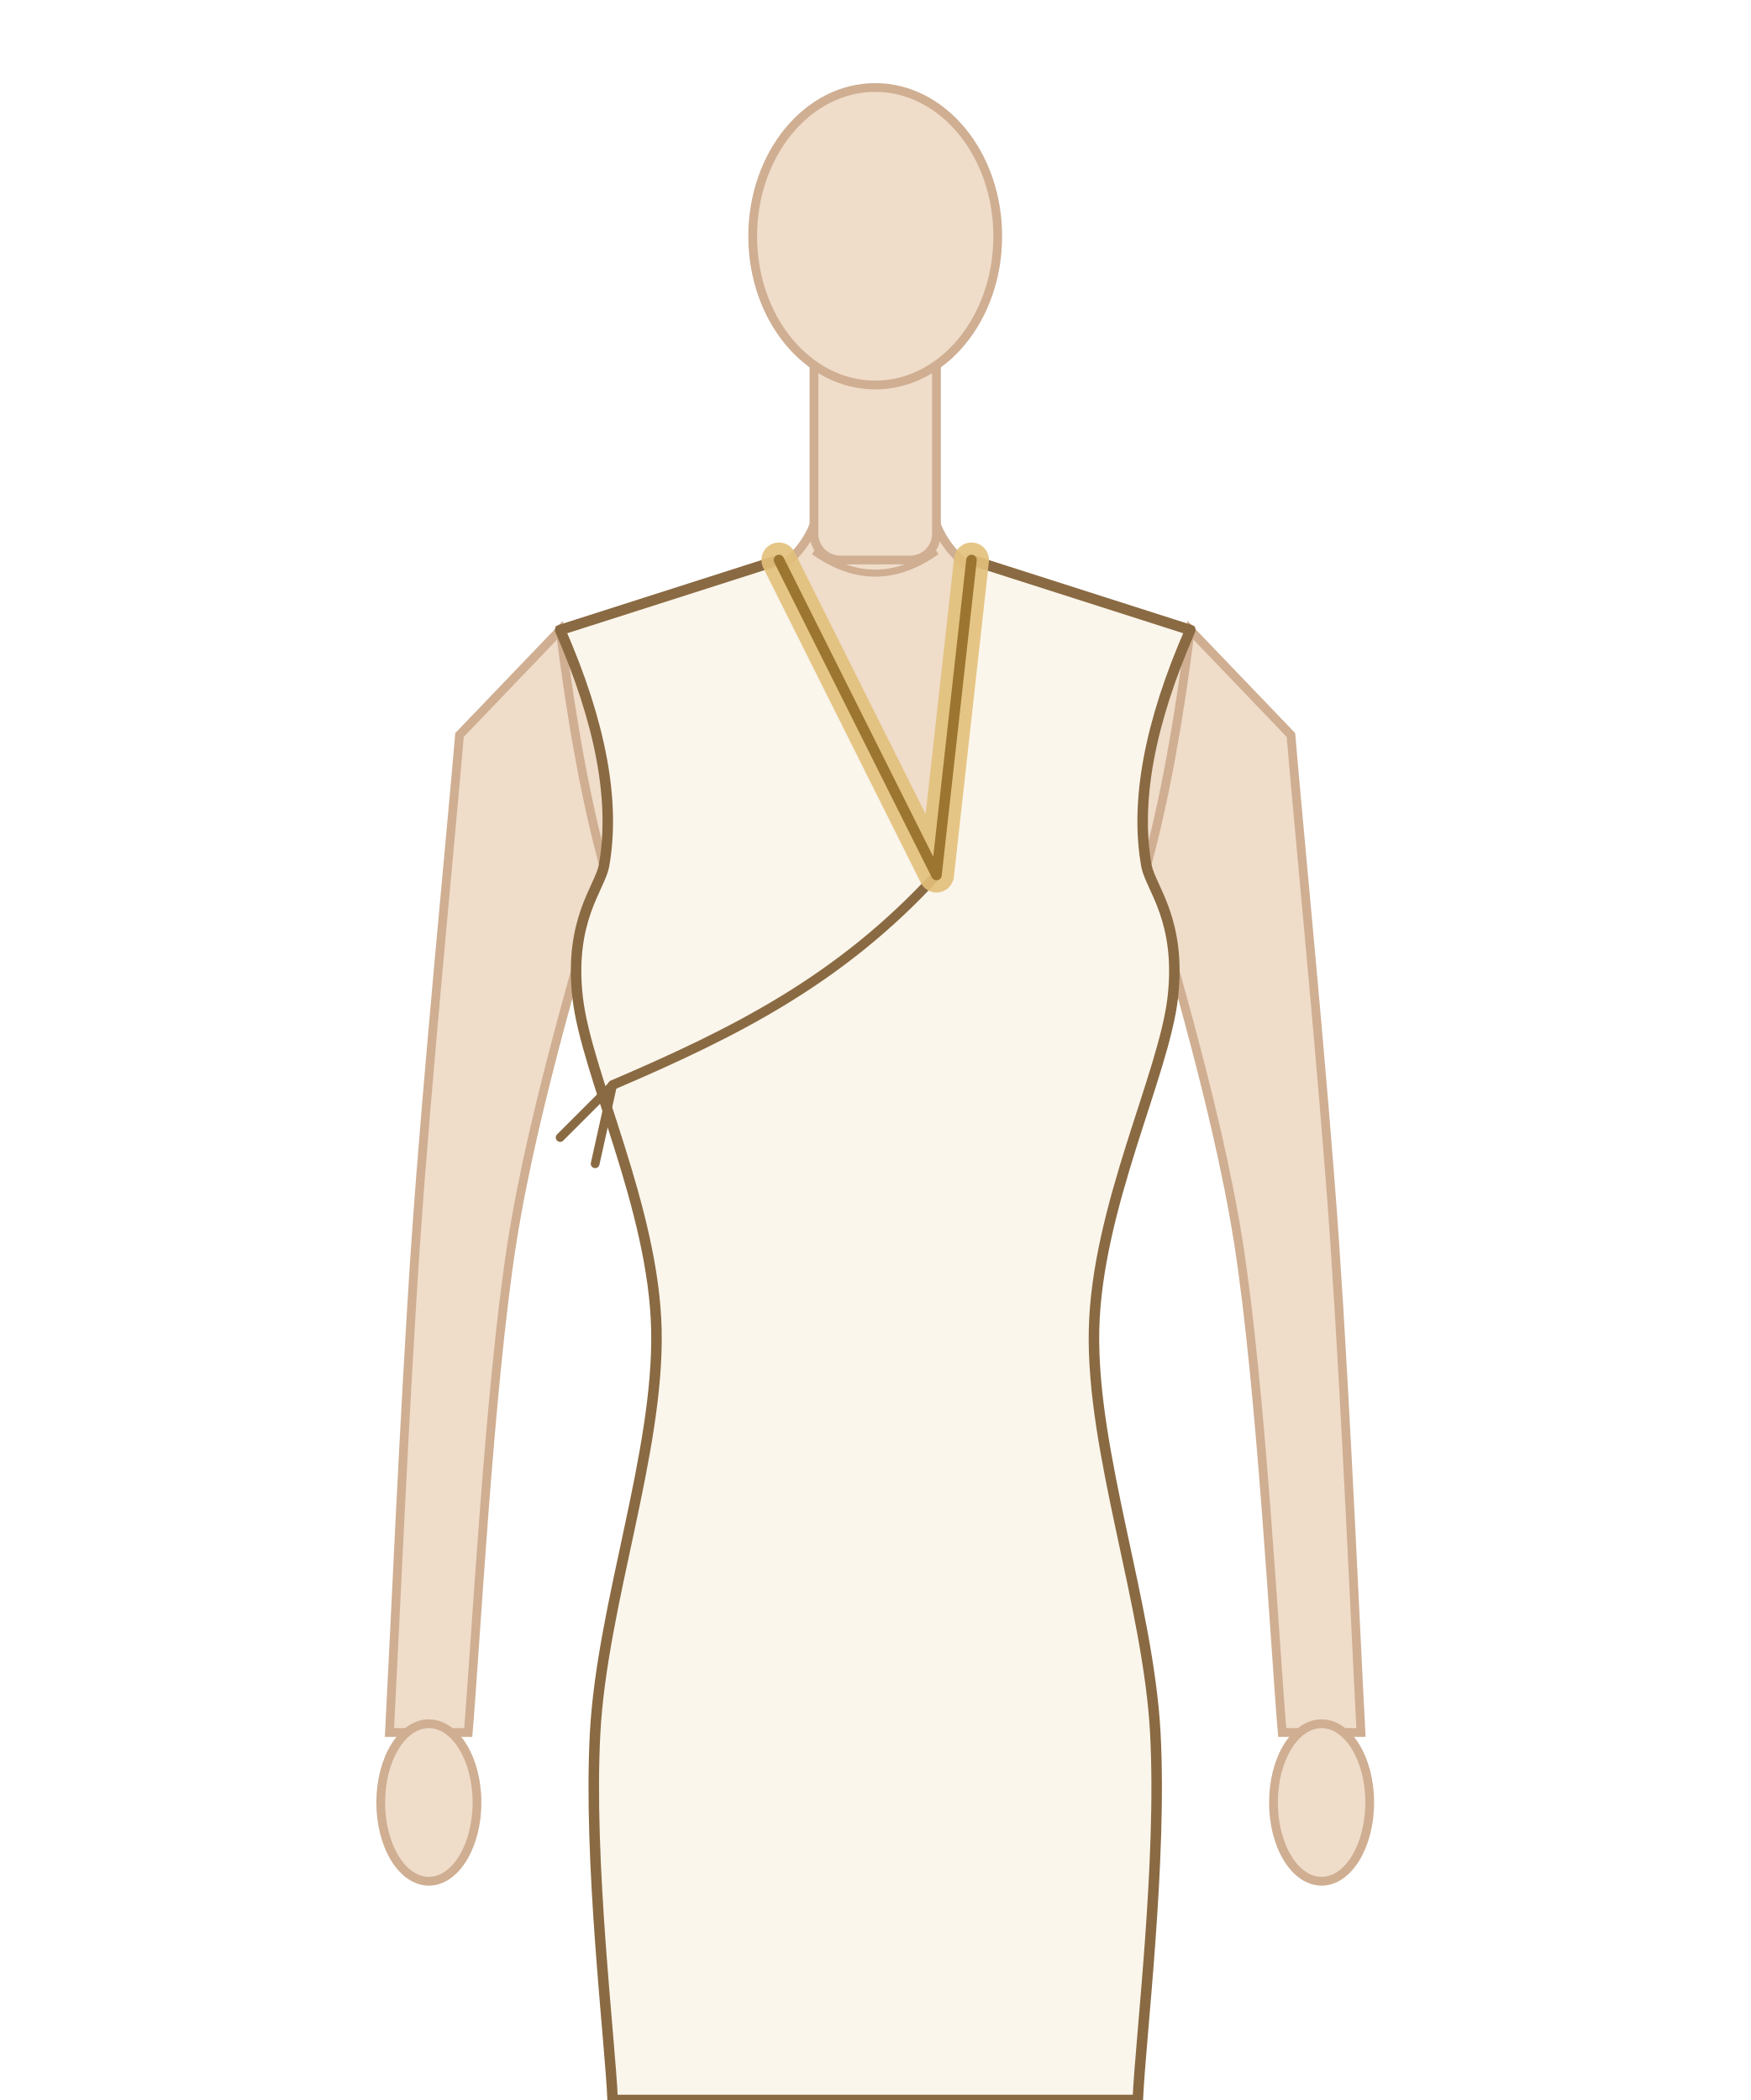
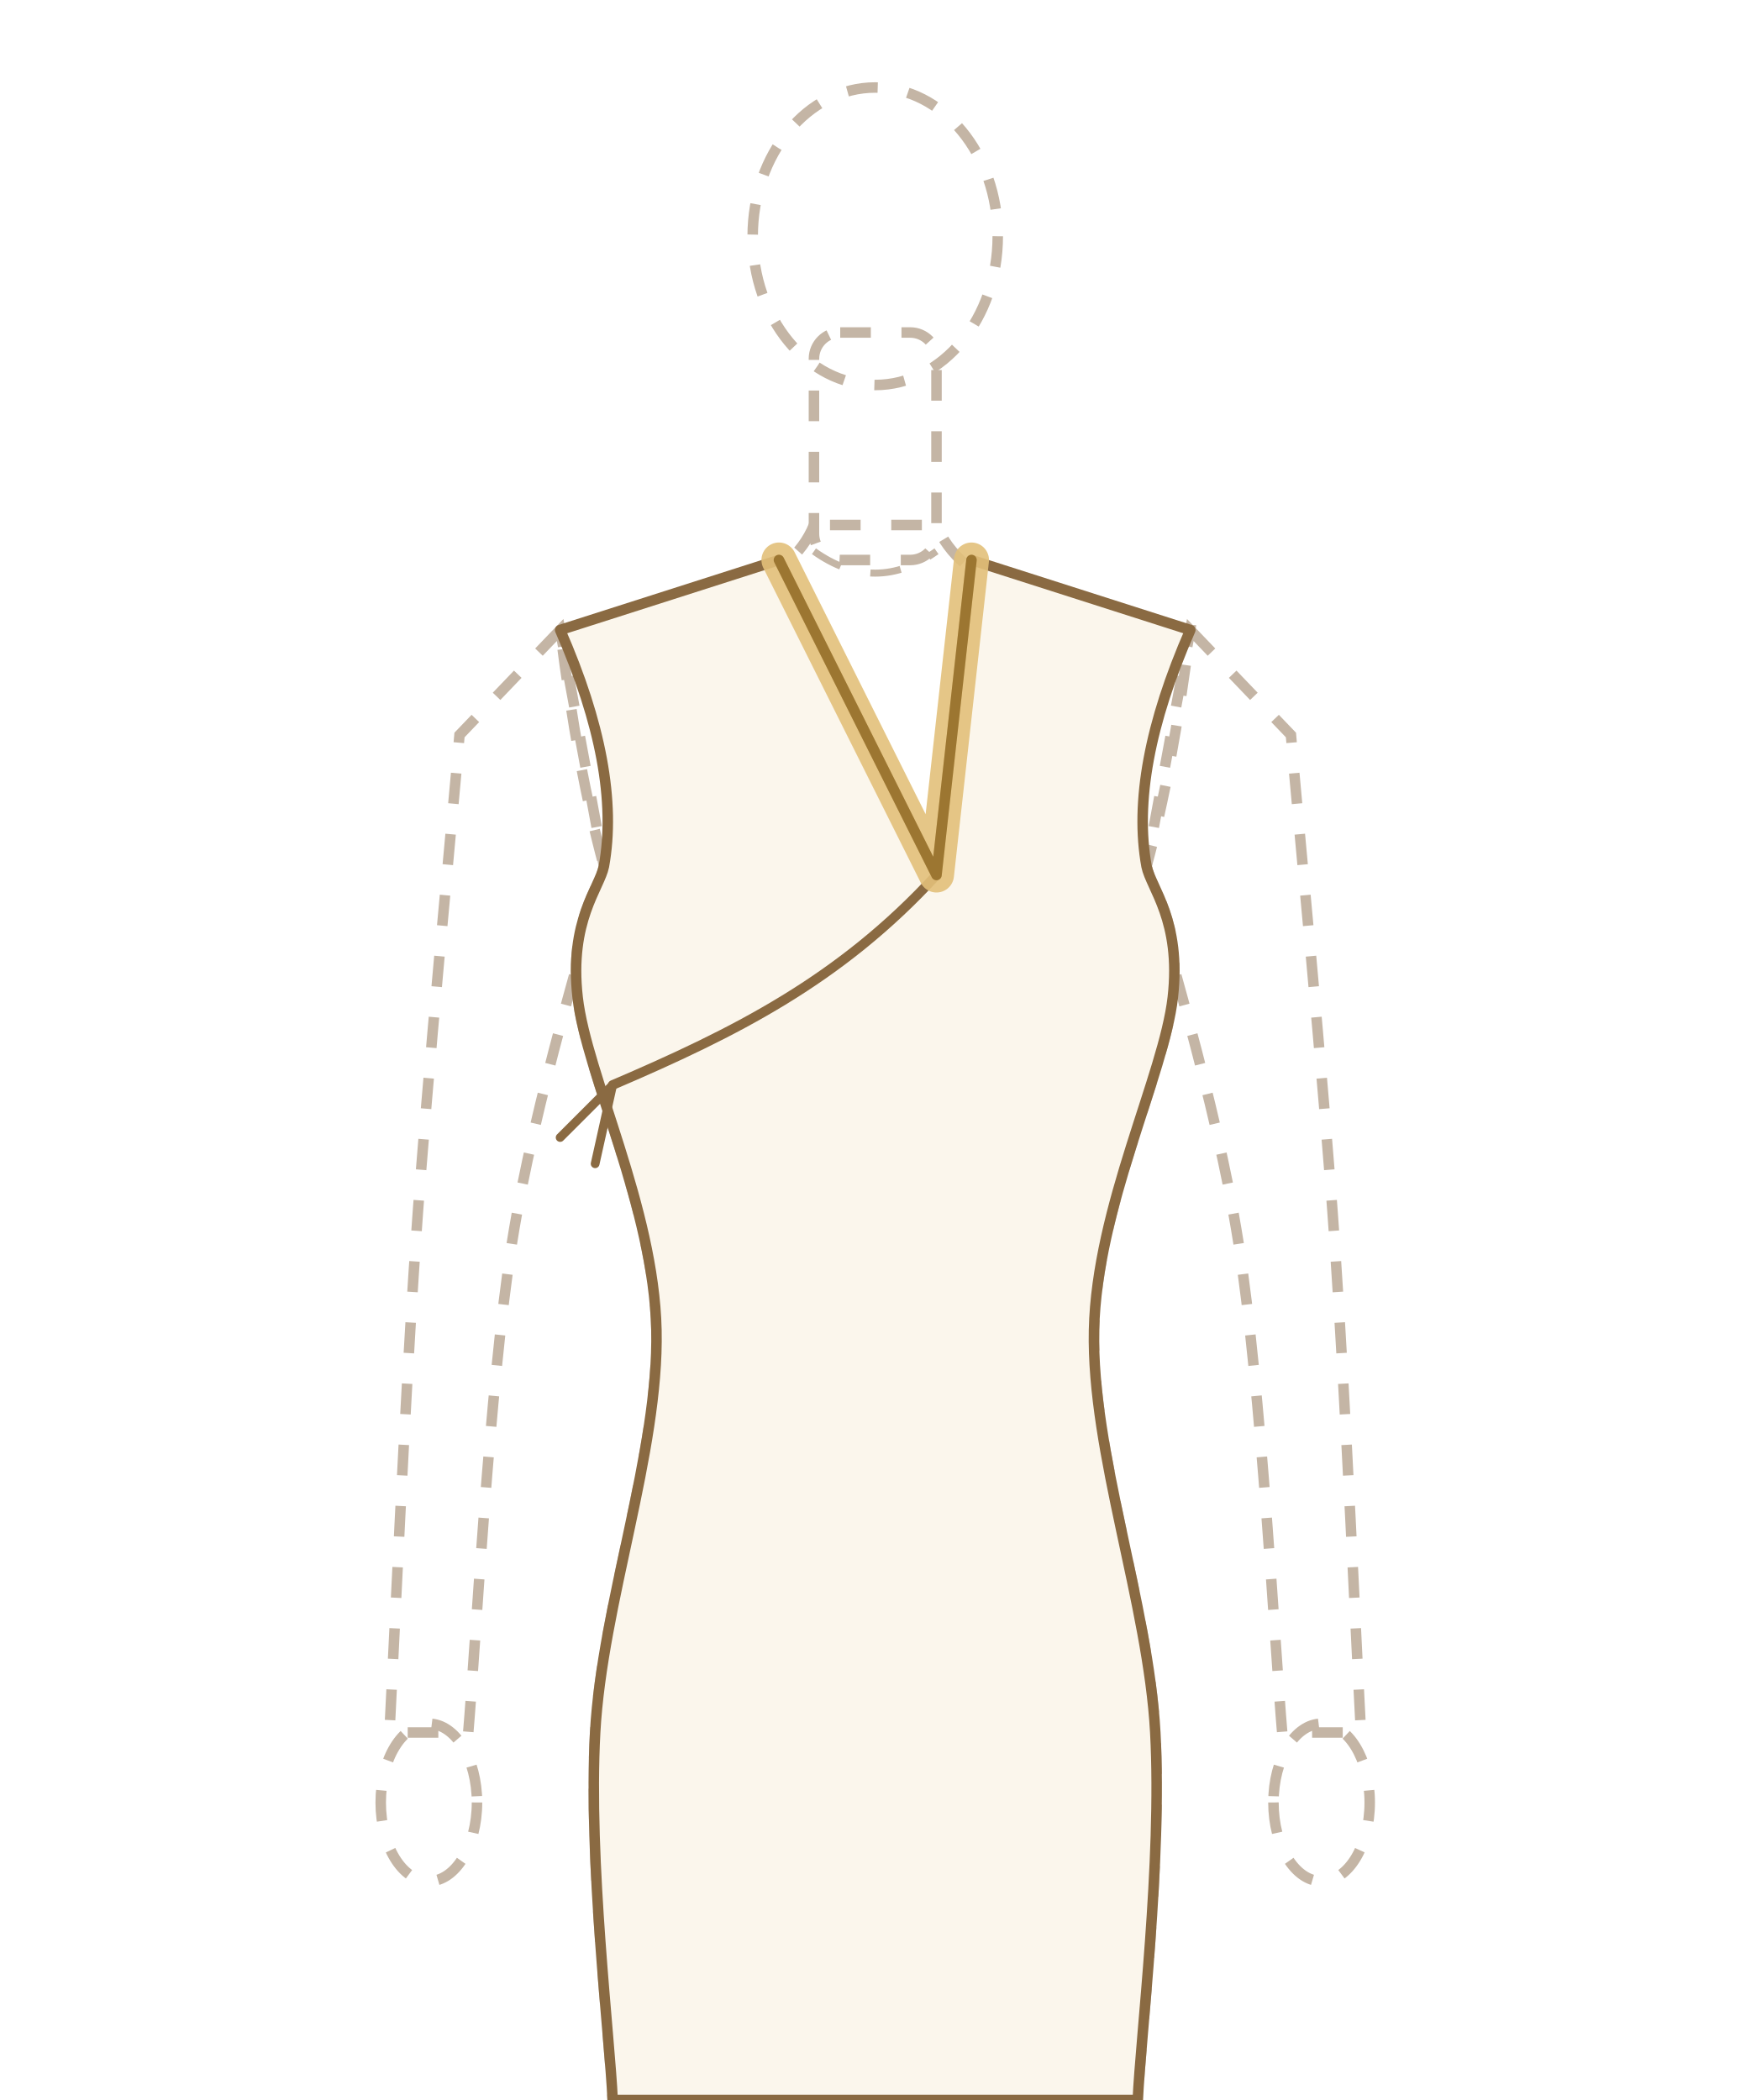
<svg xmlns="http://www.w3.org/2000/svg" viewBox="0 0 200 240" width="200" height="240">
-   <path d="M 64 72 L 52.5 84 C 51.7 93.7, 48.8 123, 47.5 142 C 46.2 161, 45 188.7, 44.5 198 L 53.5 198 C 54.3 188.7, 55.9 158.5, 58.5 142 C 61.1 125.5, 67.3 106.2, 69 99 Z" fill="#efdcc9" stroke="#cfae92" stroke-width="1" />
-   <ellipse cx="49" cy="206" rx="5.5" ry="9" fill="#efdcc9" stroke="#cfae92" stroke-width="1" />
+   <path d="M 64 72 L 52.5 84 C 51.7 93.7, 48.8 123, 47.5 142 C 46.2 161, 45 188.7, 44.5 198 L 53.5 198 C 54.3 188.7, 55.9 158.5, 58.5 142 C 61.1 125.5, 67.3 106.2, 69 99 Z" fill="none" stroke="#c4b5a5" stroke-width="1.2" stroke-dasharray="3.5 3.5" />
+   <ellipse cx="49" cy="206" rx="5.5" ry="9" fill="none" stroke="#c4b5a5" stroke-width="1.2" stroke-dasharray="3.5 3.5" />
  <g transform="matrix(-1 0 0 1 200 0)">
-     <path d="M 64 72 L 52.5 84 C 51.7 93.7, 48.8 123, 47.5 142 C 46.2 161, 45 188.7, 44.5 198 L 53.5 198 C 54.3 188.7, 55.9 158.5, 58.5 142 C 61.1 125.5, 67.3 106.2, 69 99 Z" fill="#efdcc9" stroke="#cfae92" stroke-width="1" />
-     <ellipse cx="49" cy="206" rx="5.5" ry="9" fill="#efdcc9" stroke="#cfae92" stroke-width="1" />
+     <path d="M 64 72 L 52.5 84 C 51.7 93.7, 48.8 123, 47.5 142 C 46.2 161, 45 188.7, 44.5 198 L 53.5 198 C 54.3 188.7, 55.9 158.5, 58.5 142 C 61.1 125.5, 67.3 106.2, 69 99 Z" fill="none" stroke="#c4b5a5" stroke-width="1.2" stroke-dasharray="3.5 3.5" />
+     <ellipse cx="49" cy="206" rx="5.5" ry="9" fill="none" stroke="#c4b5a5" stroke-width="1.2" stroke-dasharray="3.5 3.5" />
  </g>
-   <path d="M 93 60 Q 89 70 64 72 Q 66 88 69 99 C 68.5 101.5, 65 105.2, 66 114 C 67 122.8, 74.7 138, 75 152 C 75.3 166, 68.8 183.3, 68 198 C 67.2 212.7, 69.7 233, 70 240 L 130 240 C 130.3 233, 132.8 212.7, 132 198 C 131.2 183.3, 124.7 166, 125 152 C 125.3 138, 133 122.8, 134 114 C 135 105.2, 131.5 101.5, 131 99 Q 134 88 136 72 Q 111 70 107 60 Z" fill="#efdcc9" stroke="#cfae92" stroke-width="1" />
-   <rect x="93" y="38" width="14" height="26" rx="3" fill="#efdcc9" stroke="#cfae92" stroke-width="1" />
-   <ellipse cx="100" cy="27" rx="14" ry="17" fill="#efdcc9" stroke="#cfae92" stroke-width="1" />
-   <path d="M 93 63 Q 100 68 107 63" fill="none" stroke="#cfae92" stroke-width="0.8" />
+   <path d="M 93 60 Q 89 70 64 72 Q 66 88 69 99 C 68.5 101.5, 65 105.2, 66 114 C 67 122.8, 74.7 138, 75 152 C 75.3 166, 68.8 183.3, 68 198 C 67.2 212.7, 69.7 233, 70 240 L 130 240 C 130.3 233, 132.8 212.7, 132 198 C 131.2 183.3, 124.7 166, 125 152 C 125.3 138, 133 122.8, 134 114 C 135 105.2, 131.5 101.5, 131 99 Q 134 88 136 72 Q 111 70 107 60 Z" fill="none" stroke="#c4b5a5" stroke-width="1.2" stroke-dasharray="3.5 3.5" />
+   <rect x="93" y="38" width="14" height="26" rx="3" fill="none" stroke="#c4b5a5" stroke-width="1.2" stroke-dasharray="3.5 3.5" />
+   <ellipse cx="100" cy="27" rx="14" ry="17" fill="none" stroke="#c4b5a5" stroke-width="1.2" stroke-dasharray="3.5 3.5" />
+   <path d="M 93 63 Q 100 68 107 63" fill="none" stroke="#c4b5a5" stroke-width="0.8" stroke-dasharray="3.5 3.5" />
  <path d="M 64 72 L 89 64 L 107 100 L 111 64 L 136 72 Q 129 88 131 99 C 131.5 101.5, 135 105.2, 134 114 C 133 122.8, 125.3 138, 125 152 C 124.7 166, 131.2 183.3, 132 198 C 132.8 212.7, 130.3 233, 130 240 L 70 240 C 69.7 233, 67.2 212.7, 68 198 C 68.8 183.3, 75.3 166, 75 152 C 74.7 138, 67 122.8, 66 114 C 65 105.2, 68.5 101.5, 69 99 Q 71 88 64 72 Z" fill="#fbf6ec" stroke="#8a6a42" stroke-width="1.2" stroke-linejoin="round" />
  <path d="M 107 100 C 96 112, 84 118, 70 124" fill="none" stroke="#8a6a42" stroke-width="1.1" stroke-linecap="round" />
  <path d="M 70 124 l -6 6 M 70 124 l -2 9" fill="none" stroke="#8a6a42" stroke-width="1" stroke-linecap="round" />
  <path d="M 89 64 L 107 100 L 111 64" fill="none" stroke="#e2c07a" stroke-width="4" stroke-linecap="round" stroke-linejoin="round" opacity="0.9" />
  <path d="M 89 64 L 107 100 L 111 64" fill="none" stroke="#9c7631" stroke-width="1.2" stroke-linecap="round" stroke-linejoin="round" />
</svg>
